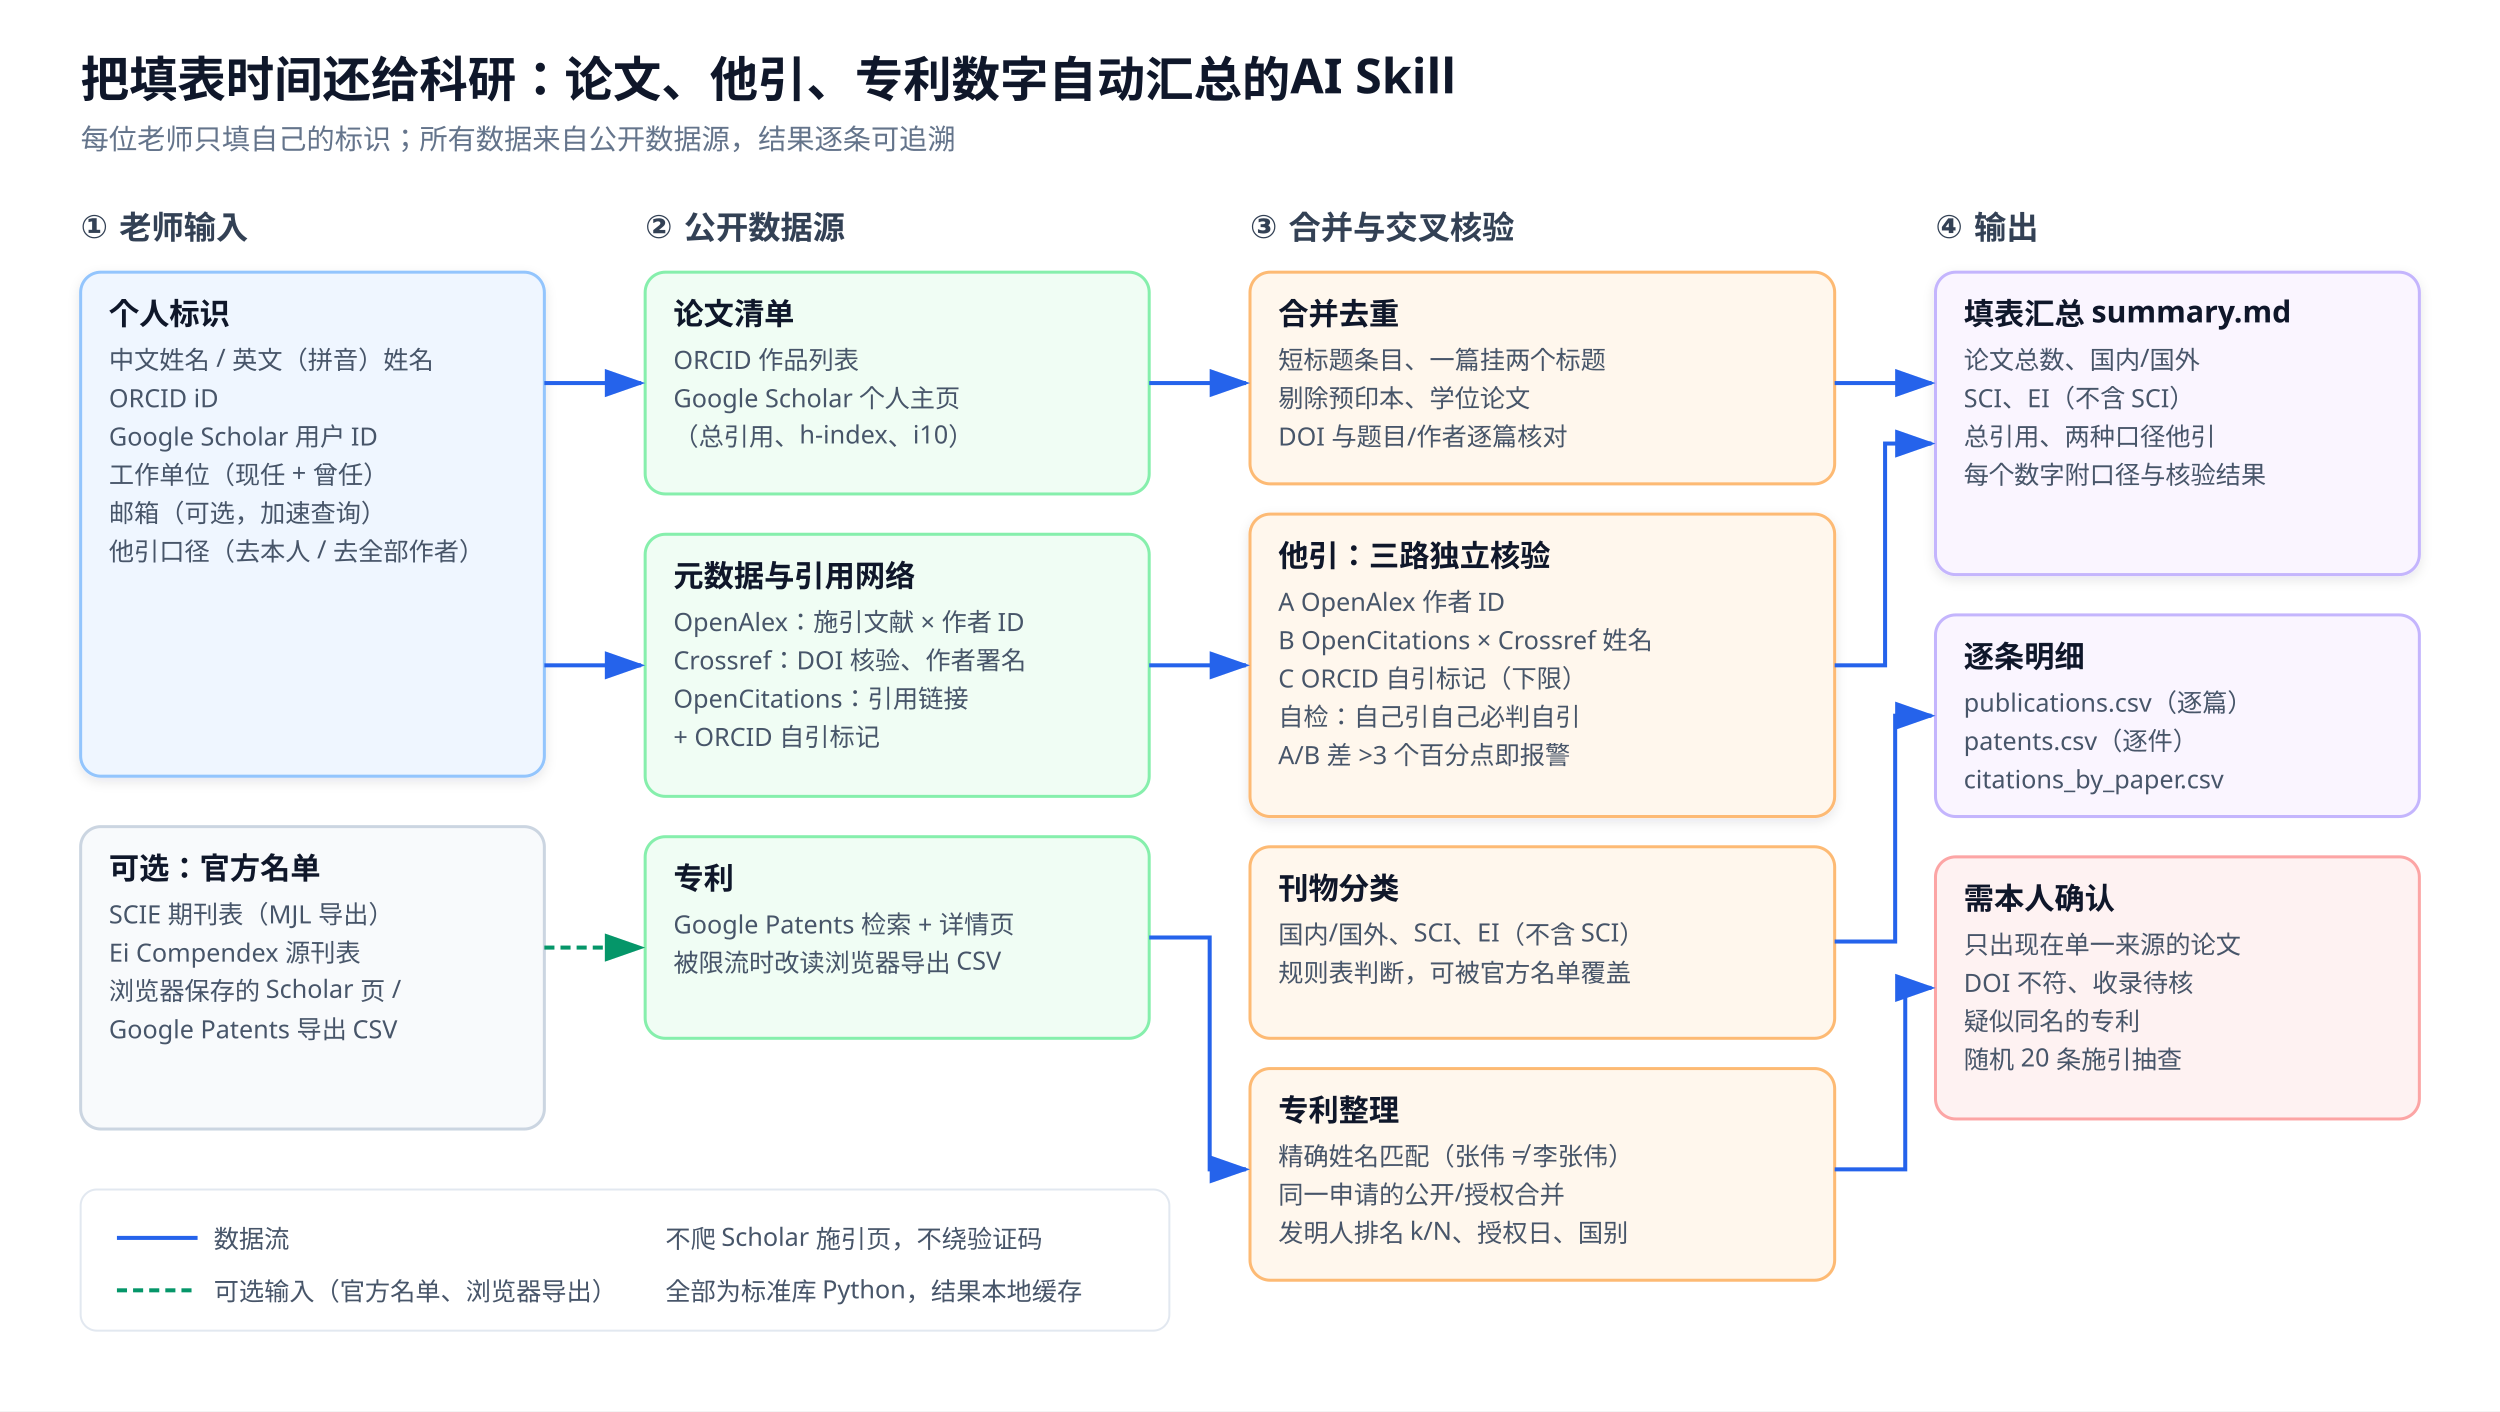
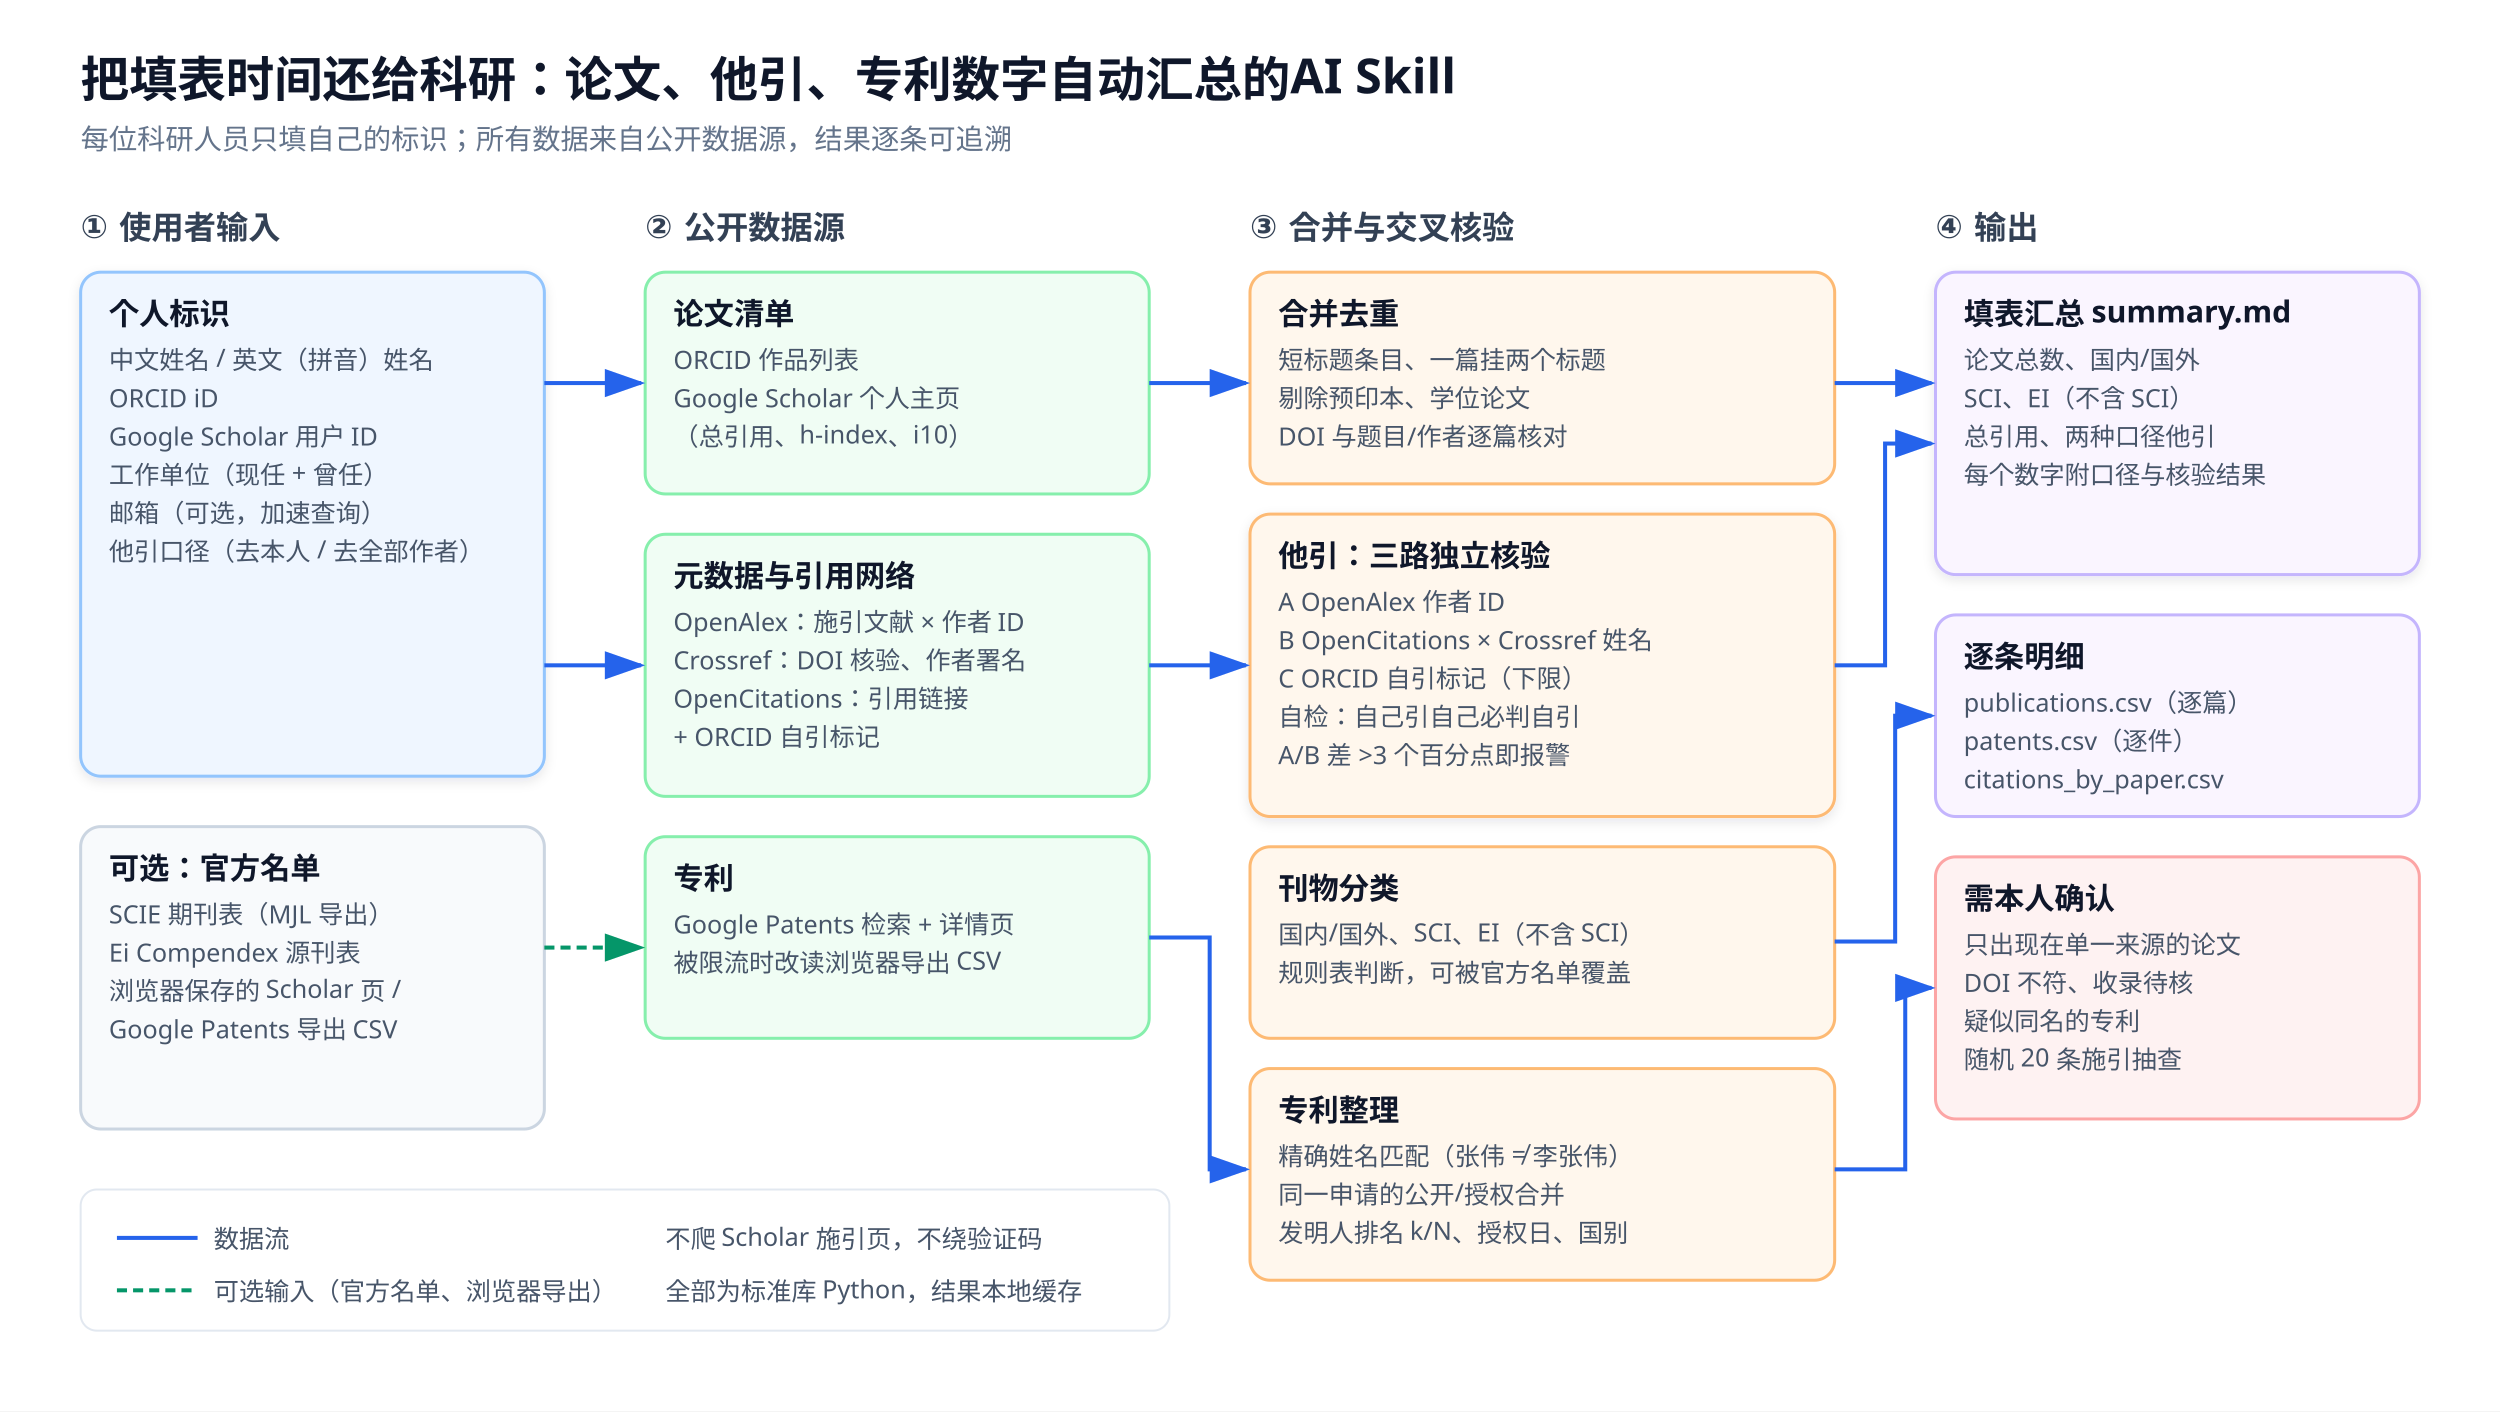
<svg xmlns="http://www.w3.org/2000/svg" viewBox="0 0 1240 700" width="1240" height="700">
  <defs>
    <marker id="ar" markerWidth="10" markerHeight="7" refX="9" refY="3.5" orient="auto">
      <polygon points="0 0, 10 3.5, 0 7" fill="#2563eb" />
    </marker>
    <marker id="ag" markerWidth="10" markerHeight="7" refX="9" refY="3.5" orient="auto">
      <polygon points="0 0, 10 3.5, 0 7" fill="#059669" />
    </marker>
    <filter id="sh" x="-10%" y="-10%" width="120%" height="130%">
      <feDropShadow dx="0" dy="2" stdDeviation="3" flood-color="#0f172a" flood-opacity="0.10" />
    </filter>
    <style>text{font-family:"Microsoft YaHei","微软雅黑",sans-serif;fill:#0f172a}.t{font-size:15px;font-weight:700}.s{font-size:12.5px;fill:#475569}.h{font-size:16px;font-weight:700;fill:#334155}.title{font-size:24px;font-weight:700}.sub{font-size:14px;fill:#64748b}</style>
  </defs>
  <rect width="1240" height="700" fill="#ffffff" />
  <text x="40" y="48" class="title">把填表时间还给科研：论文、他引、专利数字自动汇总的AI Skill</text>
-   <text x="40" y="74" class="sub">每位老师只填自己的标识；所有数据来自公开数据源，结果逐条可追溯</text>
-   <text x="40" y="118" class="h">① 老师输入</text>
+   <text x="40" y="74" class="sub">每位科研人员只填自己的标识；所有数据来自公开数据源，结果逐条可追溯</text>
+   <text x="40" y="118" class="h">① 使用者输入</text>
  <text x="320" y="118" class="h">② 公开数据源</text>
  <text x="620" y="118" class="h">③ 合并与交叉核验</text>
  <text x="960" y="118" class="h">④ 输出</text>
  <rect x="40" y="135" width="230" height="250" rx="10" fill="#eff6ff" stroke="#93c5fd" stroke-width="1.5" filter="url(#sh)" />
  <text x="54" y="161" class="t">个人标识</text>
  <text x="54" y="183" class="s">中文姓名 / 英文（拼音）姓名</text>
  <text x="54" y="202" class="s">ORCID iD</text>
  <text x="54" y="221" class="s">Google Scholar 用户 ID</text>
  <text x="54" y="240" class="s">工作单位（现任 + 曾任）</text>
  <text x="54" y="259" class="s">邮箱（可选，加速查询）</text>
  <text x="54" y="278" class="s">他引口径（去本人 / 去全部作者）</text>
  <rect x="40" y="410" width="230" height="150" rx="10" fill="#f8fafc" stroke="#cbd5e1" stroke-width="1.5" />
  <text x="54" y="436" class="t">可选：官方名单</text>
  <text x="54" y="458" class="s">SCIE 期刊表（MJL 导出）</text>
  <text x="54" y="477" class="s">Ei Compendex 源刊表</text>
  <text x="54" y="496" class="s">浏览器保存的 Scholar 页 /</text>
  <text x="54" y="515" class="s">Google Patents 导出 CSV</text>
  <rect x="320" y="135" width="250" height="110" rx="10" fill="#f0fdf4" stroke="#86efac" stroke-width="1.5" />
  <text x="334" y="161" class="t">论文清单</text>
  <text x="334" y="183" class="s">ORCID 作品列表</text>
  <text x="334" y="202" class="s">Google Scholar 个人主页</text>
  <text x="334" y="221" class="s">（总引用、h-index、i10）</text>
  <rect x="320" y="265" width="250" height="130" rx="10" fill="#f0fdf4" stroke="#86efac" stroke-width="1.5" />
  <text x="334" y="291" class="t">元数据与引用网络</text>
  <text x="334" y="313" class="s">OpenAlex：施引文献 × 作者 ID</text>
  <text x="334" y="332" class="s">Crossref：DOI 核验、作者署名</text>
  <text x="334" y="351" class="s">OpenCitations：引用链接</text>
  <text x="334" y="370" class="s">  + ORCID 自引标记</text>
  <rect x="320" y="415" width="250" height="100" rx="10" fill="#f0fdf4" stroke="#86efac" stroke-width="1.5" />
  <text x="334" y="441" class="t">专利</text>
  <text x="334" y="463" class="s">Google Patents 检索 + 详情页</text>
  <text x="334" y="482" class="s">被限流时改读浏览器导出 CSV</text>
  <rect x="620" y="135" width="290" height="105" rx="10" fill="#fff7ed" stroke="#fdba74" stroke-width="1.5" />
  <text x="634" y="161" class="t">合并去重</text>
  <text x="634" y="183" class="s">短标题条目、一篇挂两个标题</text>
  <text x="634" y="202" class="s">剔除预印本、学位论文</text>
  <text x="634" y="221" class="s">DOI 与题目/作者逐篇核对</text>
  <rect x="620" y="255" width="290" height="150" rx="10" fill="#fff7ed" stroke="#fdba74" stroke-width="1.5" filter="url(#sh)" />
  <text x="634" y="281" class="t">他引：三路独立核验</text>
  <text x="634" y="303" class="s">A  OpenAlex 作者 ID</text>
  <text x="634" y="322" class="s">B  OpenCitations × Crossref 姓名</text>
  <text x="634" y="341" class="s">C  ORCID 自引标记（下限）</text>
  <text x="634" y="360" class="s">自检：自己引自己必判自引</text>
  <text x="634" y="379" class="s">A/B 差 &gt;3 个百分点即报警</text>
  <rect x="620" y="420" width="290" height="95" rx="10" fill="#fff7ed" stroke="#fdba74" stroke-width="1.5" />
  <text x="634" y="446" class="t">刊物分类</text>
  <text x="634" y="468" class="s">国内/国外、SCI、EI（不含 SCI）</text>
  <text x="634" y="487" class="s">规则表判断，可被官方名单覆盖</text>
  <rect x="620" y="530" width="290" height="105" rx="10" fill="#fff7ed" stroke="#fdba74" stroke-width="1.5" />
  <text x="634" y="556" class="t">专利整理</text>
  <text x="634" y="578" class="s">精确姓名匹配（张伟 ≠ 李张伟）</text>
  <text x="634" y="597" class="s">同一申请的公开/授权合并</text>
  <text x="634" y="616" class="s">发明人排名 k/N、授权日、国别</text>
  <rect x="960" y="135" width="240" height="150" rx="10" fill="#faf5ff" stroke="#c4b5fd" stroke-width="1.5" filter="url(#sh)" />
  <text x="974" y="161" class="t">填表汇总 summary.md</text>
  <text x="974" y="183" class="s">论文总数、国内/国外</text>
  <text x="974" y="202" class="s">SCI、EI（不含 SCI）</text>
  <text x="974" y="221" class="s">总引用、两种口径他引</text>
  <text x="974" y="240" class="s">每个数字附口径与核验结果</text>
  <rect x="960" y="305" width="240" height="100" rx="10" fill="#faf5ff" stroke="#c4b5fd" stroke-width="1.5" />
  <text x="974" y="331" class="t">逐条明细</text>
  <text x="974" y="353" class="s">publications.csv（逐篇）</text>
  <text x="974" y="372" class="s">patents.csv（逐件）</text>
  <text x="974" y="391" class="s">citations_by_paper.csv</text>
  <rect x="960" y="425" width="240" height="130" rx="10" fill="#fef2f2" stroke="#fca5a5" stroke-width="1.5" />
  <text x="974" y="451" class="t">需本人确认</text>
  <text x="974" y="473" class="s">只出现在单一来源的论文</text>
  <text x="974" y="492" class="s">DOI 不符、收录待核</text>
  <text x="974" y="511" class="s">疑似同名的专利</text>
  <text x="974" y="530" class="s">随机 20 条施引抽查</text>
  <path d="M 270,190 L 318,190" fill="none" stroke="#2563eb" stroke-width="2" marker-end="url(#ar)" />
  <path d="M 270,330 L 318,330" fill="none" stroke="#2563eb" stroke-width="2" marker-end="url(#ar)" />
  <path d="M 270,470 L 318,470" fill="none" stroke="#059669" stroke-width="2" stroke-dasharray="5,3" marker-end="url(#ag)" />
  <path d="M 570,190 L 618,190" fill="none" stroke="#2563eb" stroke-width="2" marker-end="url(#ar)" />
  <path d="M 570,330 L 618,330" fill="none" stroke="#2563eb" stroke-width="2" marker-end="url(#ar)" />
  <path d="M 570,465 L 600,465 L 600,580 L 618,580" fill="none" stroke="#2563eb" stroke-width="2" marker-end="url(#ar)" />
  <path d="M 910,190 L 958,190" fill="none" stroke="#2563eb" stroke-width="2" marker-end="url(#ar)" />
  <path d="M 910,330 L 935,330 L 935,220 L 958,220" fill="none" stroke="#2563eb" stroke-width="2" marker-end="url(#ar)" />
  <path d="M 910,467 L 940,467 L 940,355 L 958,355" fill="none" stroke="#2563eb" stroke-width="2" marker-end="url(#ar)" />
  <path d="M 910,580 L 945,580 L 945,490 L 958,490" fill="none" stroke="#2563eb" stroke-width="2" marker-end="url(#ar)" />
  <rect x="40" y="590" width="540" height="70" rx="8" fill="#ffffff" stroke="#e2e8f0" />
  <line x1="58" y1="614" x2="98" y2="614" stroke="#2563eb" stroke-width="2" />
  <text x="106" y="619" class="s">数据流</text>
  <line x1="58" y1="640" x2="98" y2="640" stroke="#059669" stroke-width="2" stroke-dasharray="5,3" />
  <text x="106" y="645" class="s">可选输入（官方名单、浏览器导出）</text>
  <text x="330" y="619" class="s">不爬 Scholar 施引页，不绕验证码</text>
  <text x="330" y="645" class="s">全部为标准库 Python，结果本地缓存</text>
</svg>
